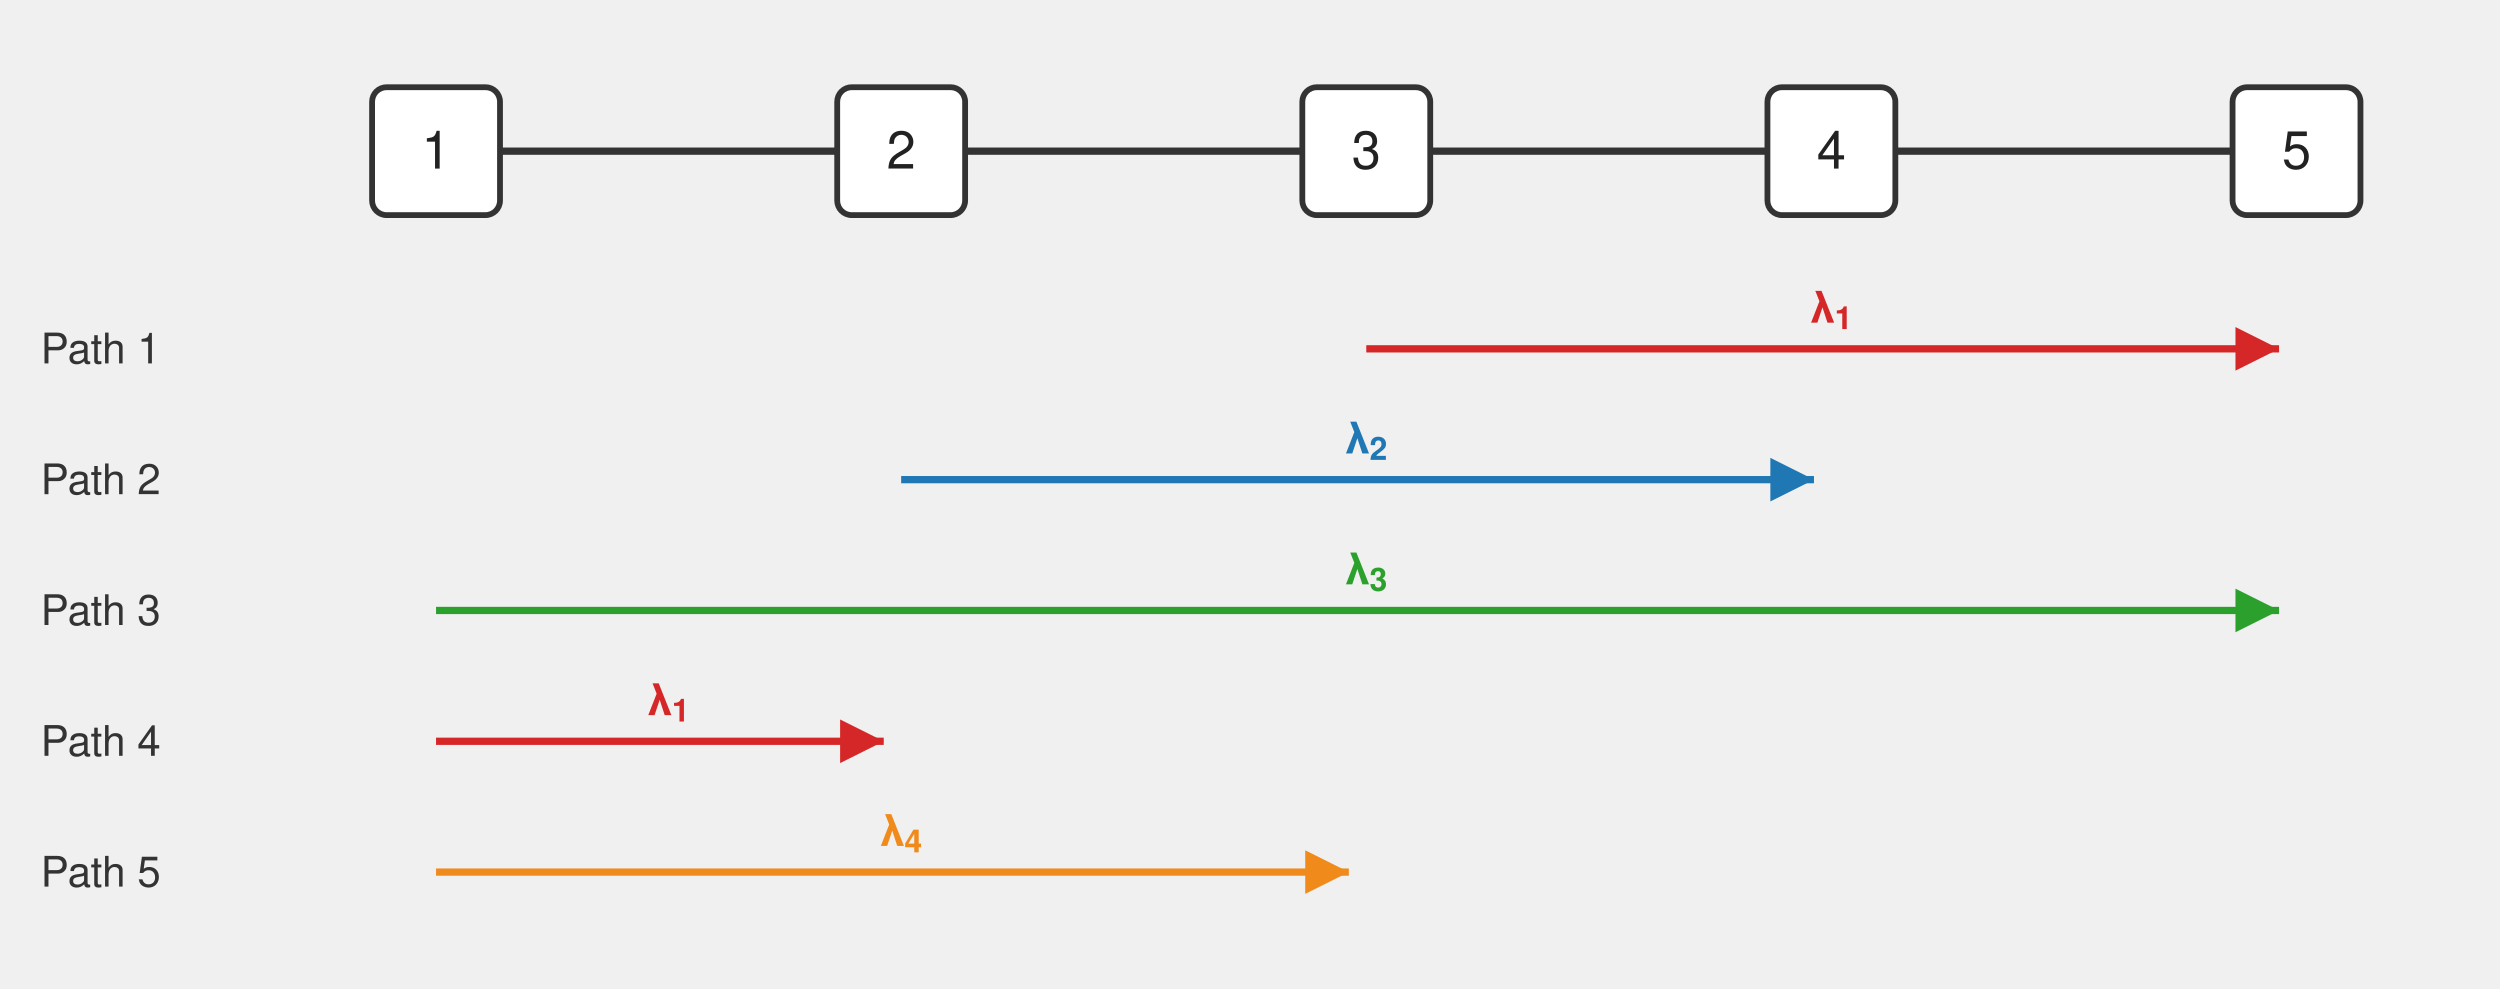
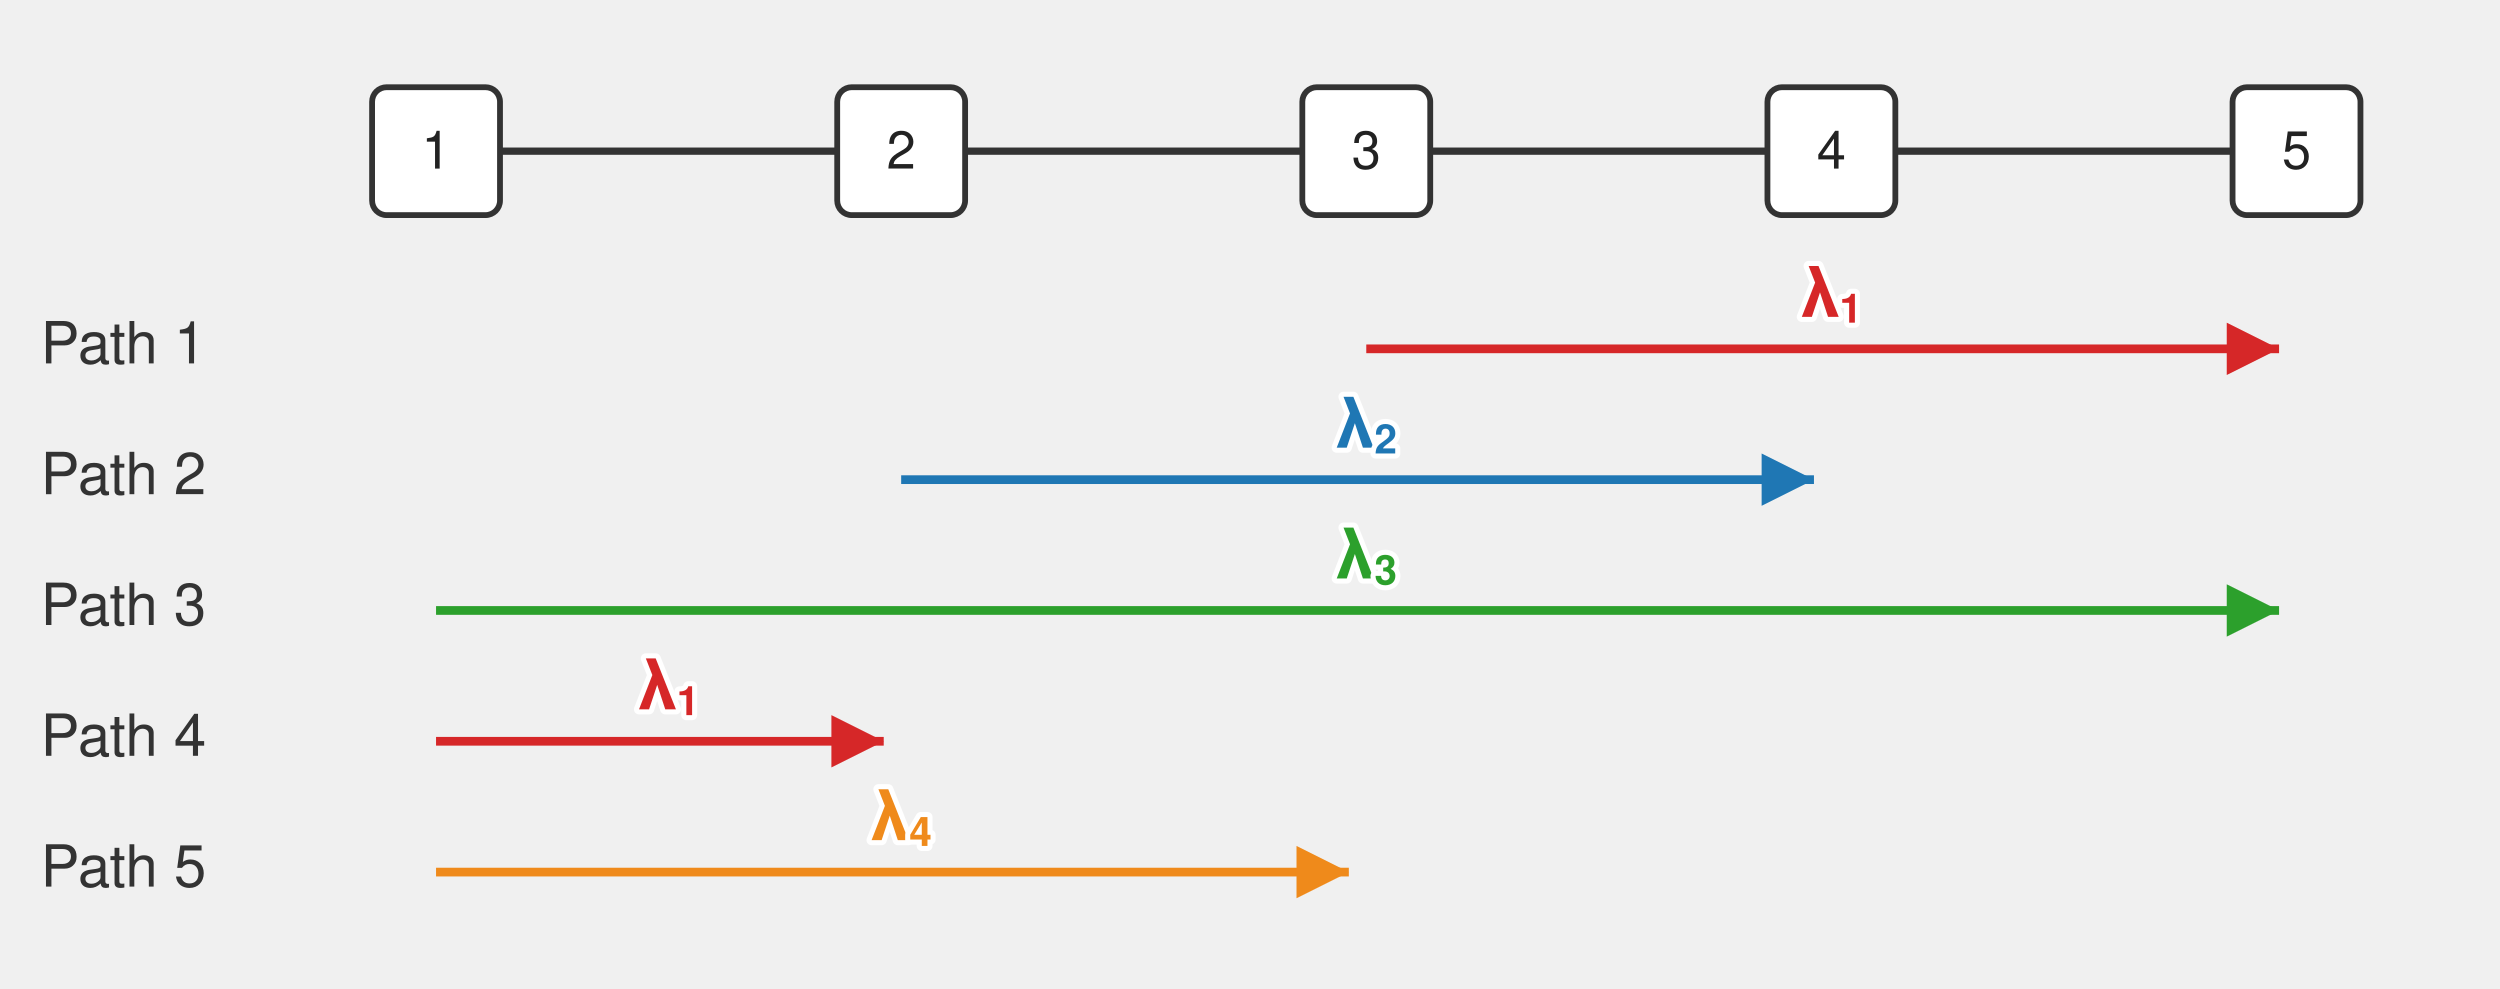
<svg xmlns="http://www.w3.org/2000/svg" viewBox="0 0 860 340" font-family="'Segoe UI', Helvetica, Arial, sans-serif">
  <defs>
    <marker id="ah_black" markerWidth="8" markerHeight="8" refX="6" refY="3" orient="auto">
      <path d="M0,0 L6,3 L0,6 Z" fill="#333" />
    </marker>
    <marker id="ah_1" markerWidth="8" markerHeight="8" refX="6" refY="3" orient="auto">
      <path d="M0,0 L6,3 L0,6 Z" fill="#d62728" />
    </marker>
    <marker id="ah_2" markerWidth="8" markerHeight="8" refX="6" refY="3" orient="auto">
      <path d="M0,0 L6,3 L0,6 Z" fill="#1f77b4" />
    </marker>
    <marker id="ah_3" markerWidth="8" markerHeight="8" refX="6" refY="3" orient="auto">
      <path d="M0,0 L6,3 L0,6 Z" fill="#2ca02c" />
    </marker>
    <marker id="ah_4" markerWidth="8" markerHeight="8" refX="6" refY="3" orient="auto">
      <path d="M0,0 L6,3 L0,6 Z" fill="#ef8a1b" />
    </marker>
  </defs>
  <line x1="172" y1="52" x2="288" y2="52" stroke="#333" stroke-width="2.5" />
  <line x1="332" y1="52" x2="448" y2="52" stroke="#333" stroke-width="2.5" />
  <line x1="492" y1="52" x2="608" y2="52" stroke="#333" stroke-width="2.5" />
  <line x1="652" y1="52" x2="768" y2="52" stroke="#333" stroke-width="2.5" />
  <rect x="128" y="30" width="44" height="44" rx="5" fill="#fff" stroke="#333" stroke-width="2" />
  <text x="150" y="58" text-anchor="middle" font-size="18" fill="#222">1</text>
  <rect x="288" y="30" width="44" height="44" rx="5" fill="#fff" stroke="#333" stroke-width="2" />
  <text x="310" y="58" text-anchor="middle" font-size="18" fill="#222">2</text>
  <rect x="448" y="30" width="44" height="44" rx="5" fill="#fff" stroke="#333" stroke-width="2" />
  <text x="470" y="58" text-anchor="middle" font-size="18" fill="#222">3</text>
  <rect x="608" y="30" width="44" height="44" rx="5" fill="#fff" stroke="#333" stroke-width="2" />
  <text x="630" y="58" text-anchor="middle" font-size="18" fill="#222">4</text>
  <rect x="768" y="30" width="44" height="44" rx="5" fill="#fff" stroke="#333" stroke-width="2" />
  <text x="790" y="58" text-anchor="middle" font-size="18" fill="#222">5</text>
-   <text x="14" y="125" font-size="14.5" fill="#333">Path 1</text>
-   <line x1="470" y1="120" x2="784" y2="120" stroke="#d62728" stroke-width="2.5" marker-end="url(#ah_1)" />
-   <text x="630" y="111" text-anchor="middle" font-size="15" fill="#d62728" font-weight="600">λ<tspan baseline-shift="sub" font-size="11">1</tspan>
+   <text x="14" y="125" font-size="20" fill="#333">Path 1</text>
+   <line x1="470" y1="120" x2="784" y2="120" stroke="#d62728" stroke-width="3" marker-end="url(#ah_1)" />
+   <text x="630" y="109" text-anchor="middle" font-size="24" fill="#d62728" font-weight="700" stroke="#fff" stroke-width="3.5" paint-order="stroke" stroke-linejoin="round">λ<tspan dy="2" font-size="14">1</tspan>
  </text>
-   <text x="14" y="170" font-size="14.5" fill="#333">Path 2</text>
-   <line x1="310" y1="165" x2="624" y2="165" stroke="#1f77b4" stroke-width="2.5" marker-end="url(#ah_2)" />
-   <text x="470" y="156" text-anchor="middle" font-size="15" fill="#1f77b4" font-weight="600">λ<tspan baseline-shift="sub" font-size="11">2</tspan>
+   <text x="14" y="170" font-size="20" fill="#333">Path 2</text>
+   <line x1="310" y1="165" x2="624" y2="165" stroke="#1f77b4" stroke-width="3" marker-end="url(#ah_2)" />
+   <text x="470" y="154" text-anchor="middle" font-size="24" fill="#1f77b4" font-weight="700" stroke="#fff" stroke-width="3.5" paint-order="stroke" stroke-linejoin="round">λ<tspan dy="2" font-size="14">2</tspan>
  </text>
-   <text x="14" y="215" font-size="14.5" fill="#333">Path 3</text>
-   <line x1="150" y1="210" x2="784" y2="210" stroke="#2ca02c" stroke-width="2.5" marker-end="url(#ah_3)" />
-   <text x="470" y="201" text-anchor="middle" font-size="15" fill="#2ca02c" font-weight="600">λ<tspan baseline-shift="sub" font-size="11">3</tspan>
+   <text x="14" y="215" font-size="20" fill="#333">Path 3</text>
+   <line x1="150" y1="210" x2="784" y2="210" stroke="#2ca02c" stroke-width="3" marker-end="url(#ah_3)" />
+   <text x="470" y="199" text-anchor="middle" font-size="24" fill="#2ca02c" font-weight="700" stroke="#fff" stroke-width="3.5" paint-order="stroke" stroke-linejoin="round">λ<tspan dy="2" font-size="14">3</tspan>
  </text>
-   <text x="14" y="260" font-size="14.5" fill="#333">Path 4</text>
-   <line x1="150" y1="255" x2="304" y2="255" stroke="#d62728" stroke-width="2.5" marker-end="url(#ah_1)" />
-   <text x="230" y="246" text-anchor="middle" font-size="15" fill="#d62728" font-weight="600">λ<tspan baseline-shift="sub" font-size="11">1</tspan>
+   <text x="14" y="260" font-size="20" fill="#333">Path 4</text>
+   <line x1="150" y1="255" x2="304" y2="255" stroke="#d62728" stroke-width="3" marker-end="url(#ah_1)" />
+   <text x="230" y="244" text-anchor="middle" font-size="24" fill="#d62728" font-weight="700" stroke="#fff" stroke-width="3.5" paint-order="stroke" stroke-linejoin="round">λ<tspan dy="2" font-size="14">1</tspan>
  </text>
-   <text x="14" y="305" font-size="14.5" fill="#333">Path 5</text>
-   <line x1="150" y1="300" x2="464" y2="300" stroke="#ef8a1b" stroke-width="2.5" marker-end="url(#ah_4)" />
-   <text x="310" y="291" text-anchor="middle" font-size="15" fill="#ef8a1b" font-weight="600">λ<tspan baseline-shift="sub" font-size="11">4</tspan>
+   <text x="14" y="305" font-size="20" fill="#333">Path 5</text>
+   <line x1="150" y1="300" x2="464" y2="300" stroke="#ef8a1b" stroke-width="3" marker-end="url(#ah_4)" />
+   <text x="310" y="289" text-anchor="middle" font-size="24" fill="#ef8a1b" font-weight="700" stroke="#fff" stroke-width="3.5" paint-order="stroke" stroke-linejoin="round">λ<tspan dy="2" font-size="14">4</tspan>
  </text>
</svg>
